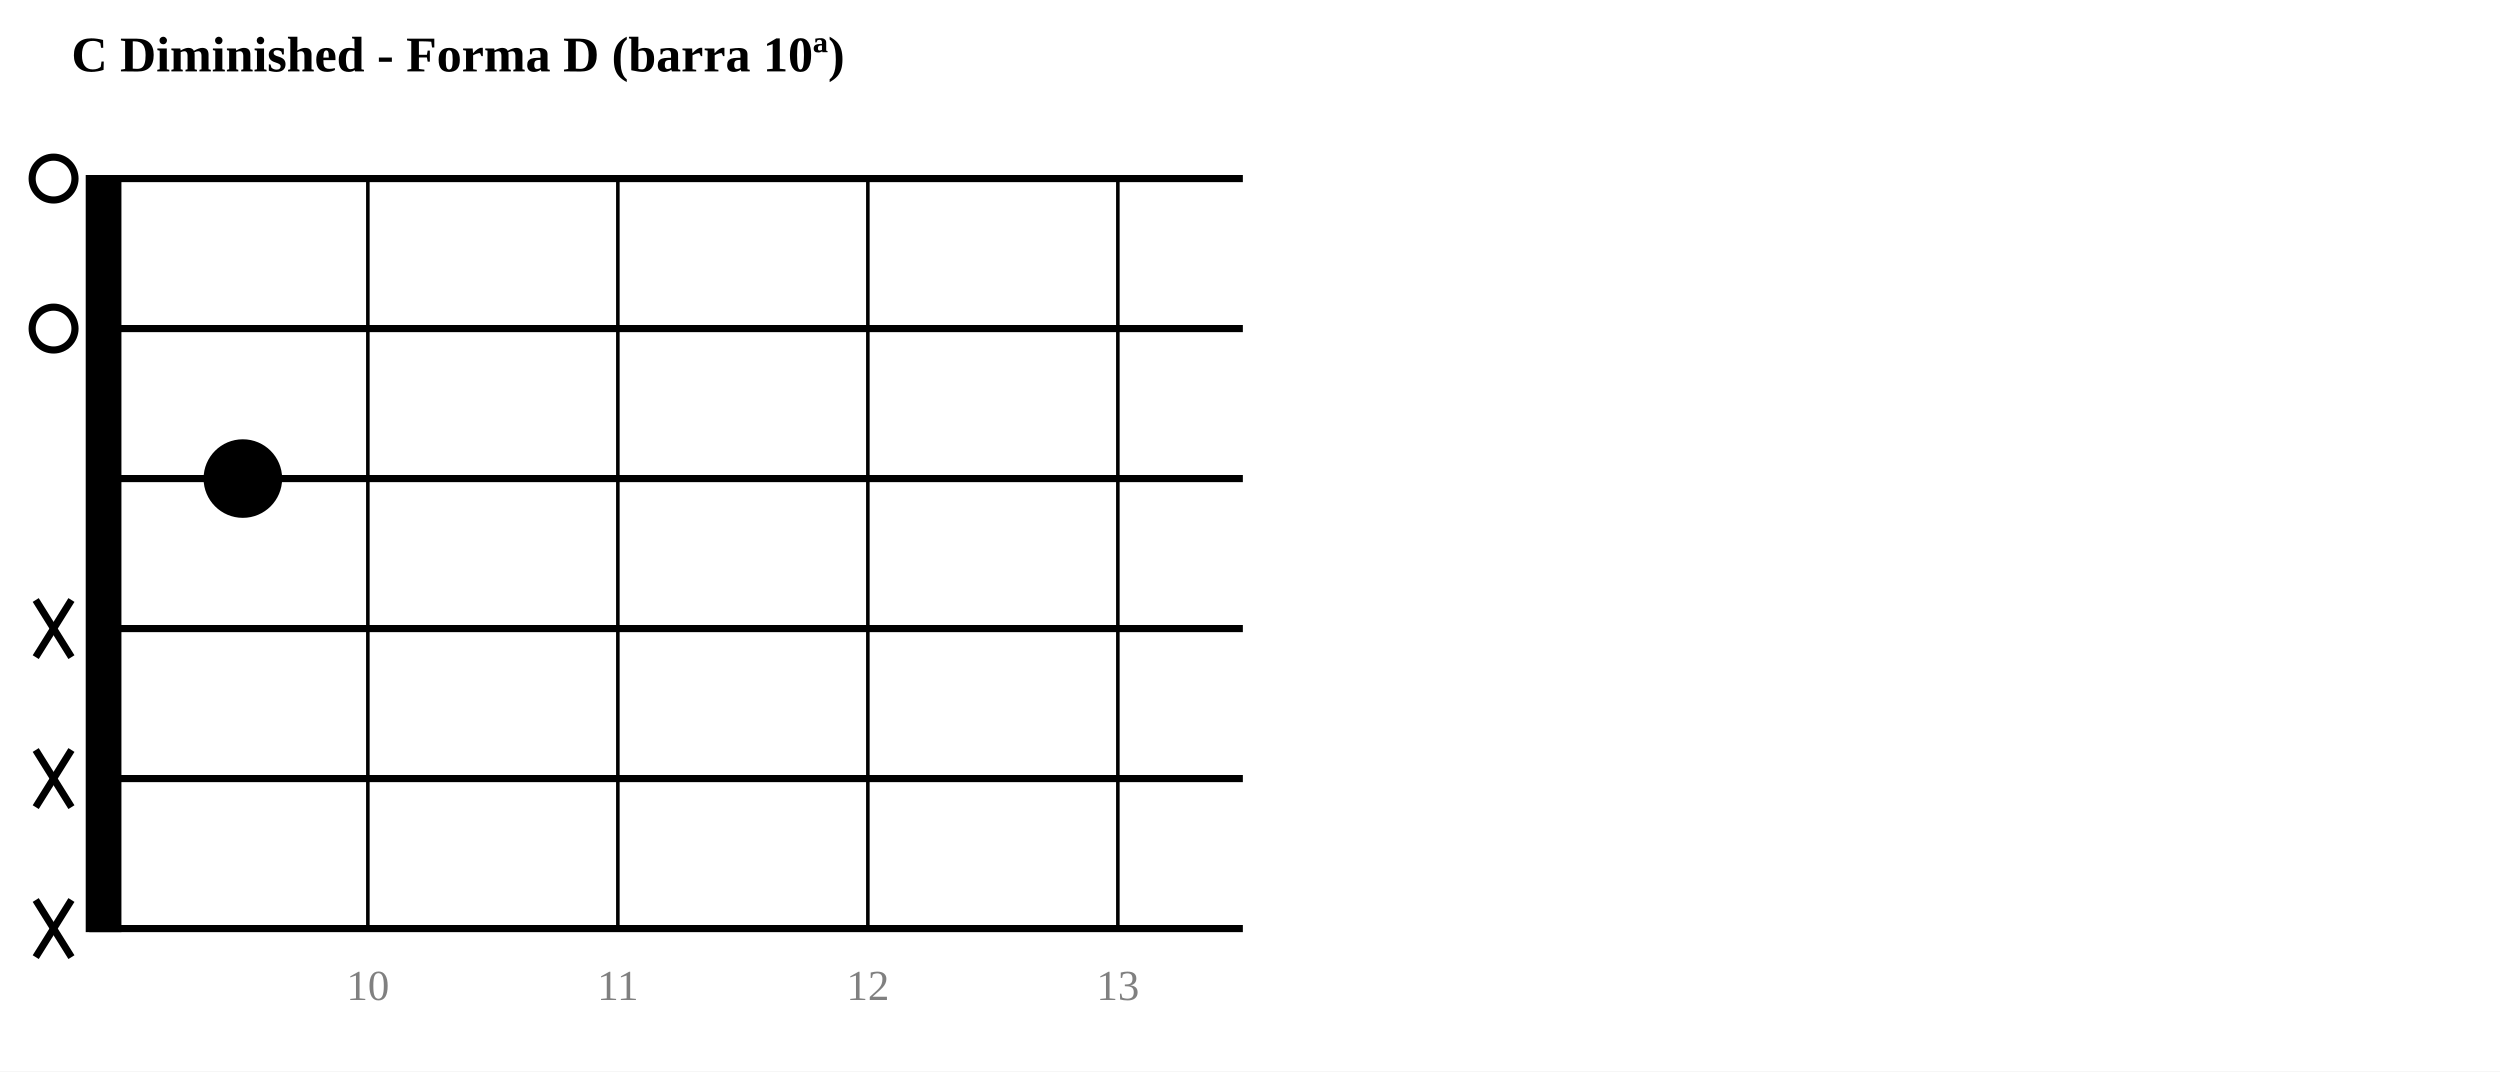
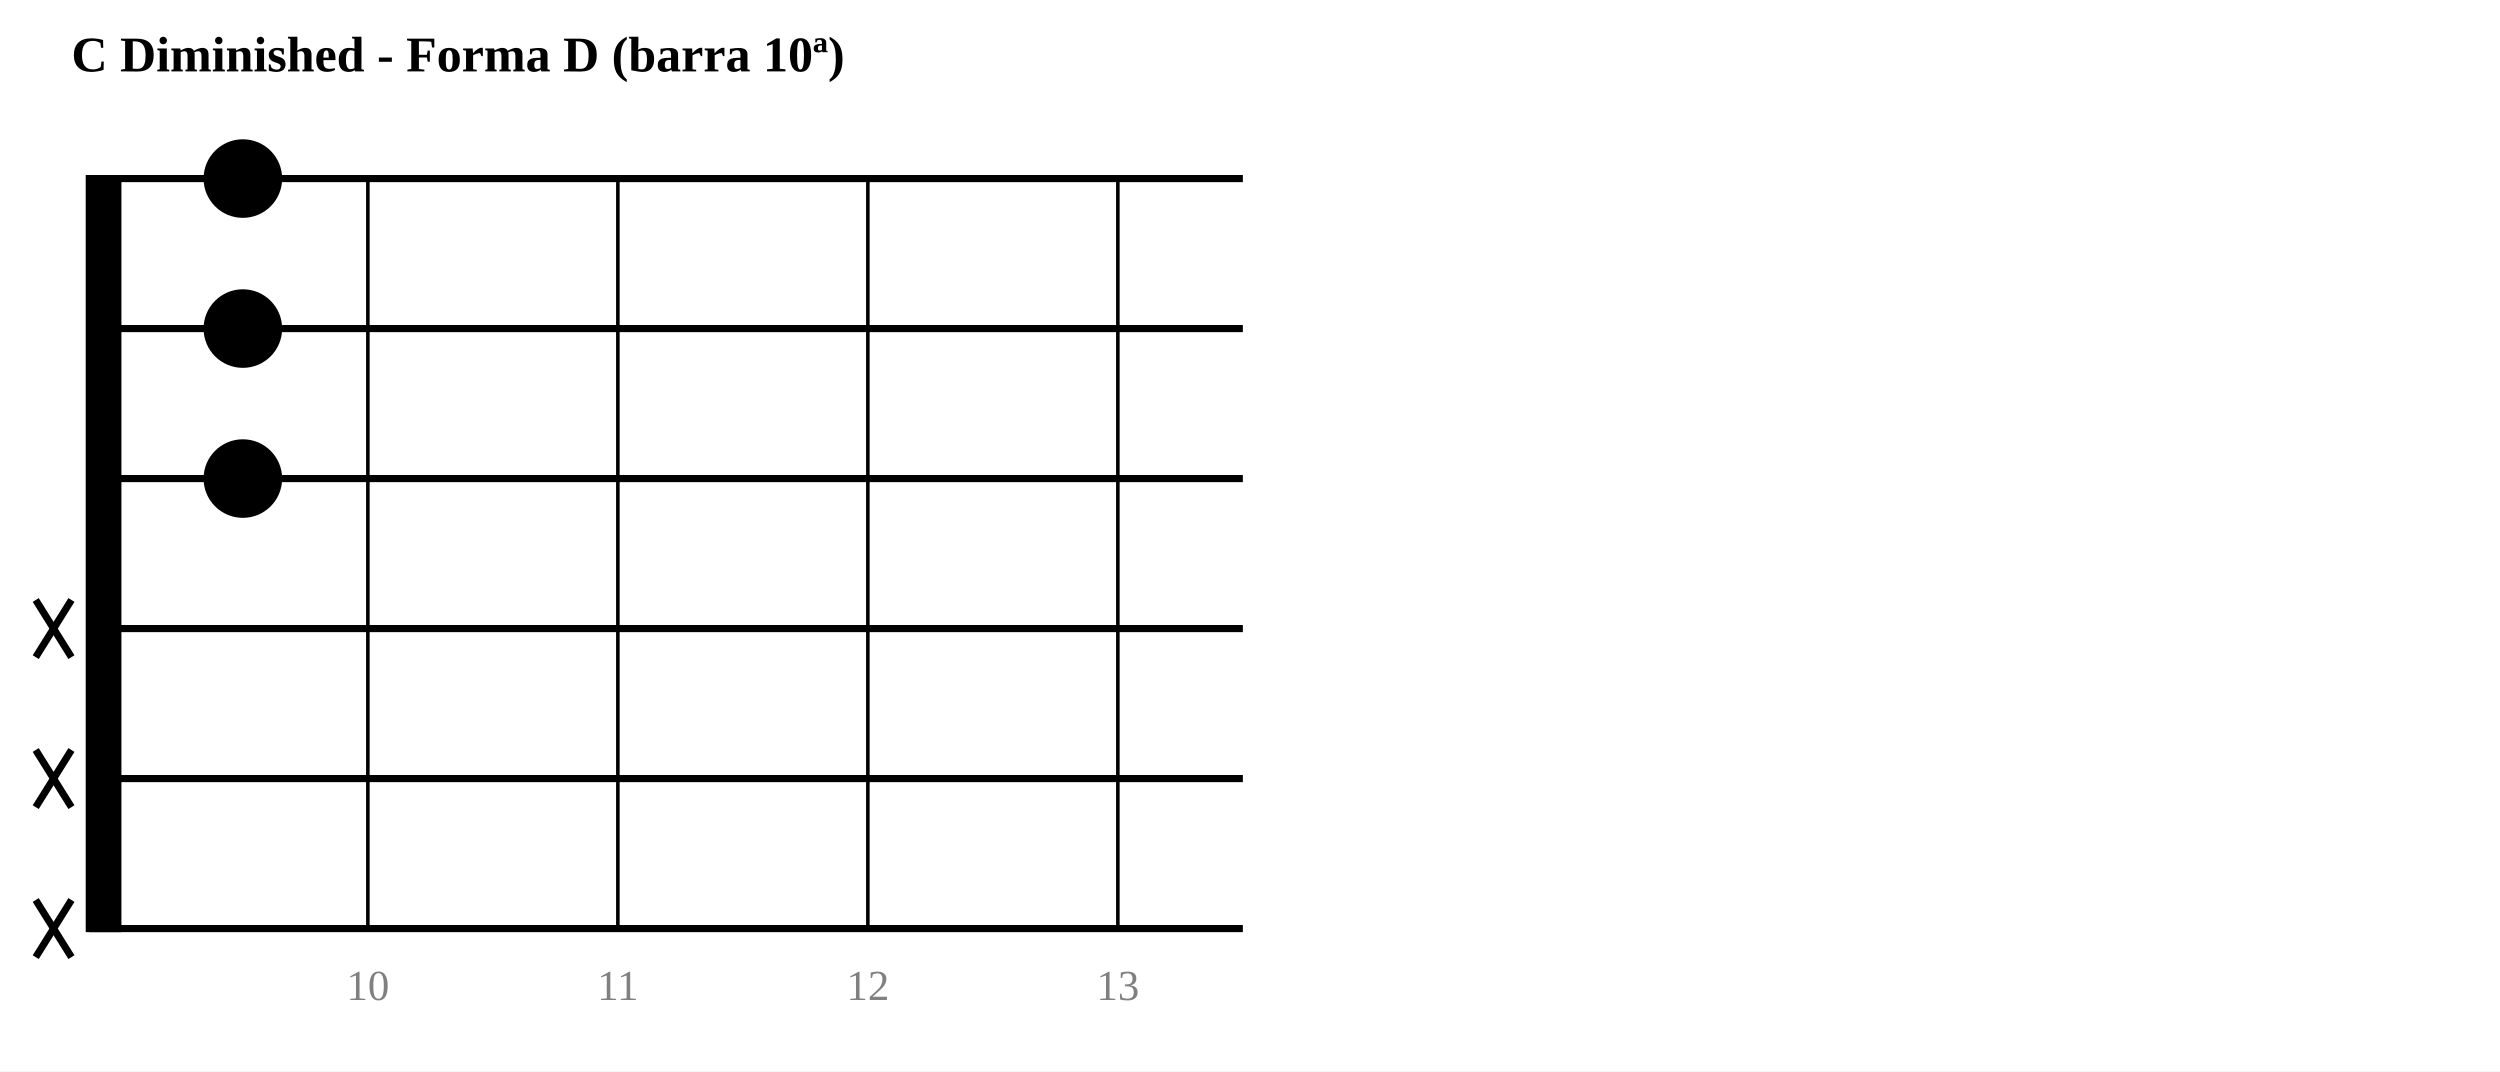
<svg xmlns="http://www.w3.org/2000/svg" width="700" height="300">
  <rect width="700" height="300" fill="white" />
  <text x="20" y="20" text-anchor="start" font-size="14" font-weight="bold">C Diminished - Forma D (barra 10ª)</text>
  <rect x="25" y="50" width="8" height="210.0" fill="black" stroke="black" stroke-width="2" />
  <line x1="25" y1="50.0" x2="348.0" y2="50.0" stroke="black" stroke-width="2" />
  <line x1="25" y1="92.0" x2="348.0" y2="92.0" stroke="black" stroke-width="2" />
  <line x1="25" y1="134.0" x2="348.0" y2="134.0" stroke="black" stroke-width="2" />
  <line x1="25" y1="176.0" x2="348.0" y2="176.0" stroke="black" stroke-width="2" />
  <line x1="25" y1="218.0" x2="348.0" y2="218.0" stroke="black" stroke-width="2" />
  <line x1="25" y1="260.0" x2="348.0" y2="260.0" stroke="black" stroke-width="2" />
  <line x1="103" y1="50" x2="103" y2="260.0" stroke="black" stroke-width="1" />
  <text x="103" y="280.0" text-anchor="middle" font-size="12" fill="gray">10</text>
  <line x1="173" y1="50" x2="173" y2="260.0" stroke="black" stroke-width="1" />
  <text x="173" y="280.0" text-anchor="middle" font-size="12" fill="gray">11</text>
  <line x1="243" y1="50" x2="243" y2="260.0" stroke="black" stroke-width="1" />
  <text x="243" y="280.0" text-anchor="middle" font-size="12" fill="gray">12</text>
  <line x1="313" y1="50" x2="313" y2="260.0" stroke="black" stroke-width="1" />
  <text x="313" y="280.0" text-anchor="middle" font-size="12" fill="gray">13</text>
-   <circle cx="15" cy="50.0" r="6" fill="none" stroke="black" stroke-width="2" />
-   <circle cx="15" cy="92.0" r="6" fill="none" stroke="black" stroke-width="2" />
+   <circle cx="68.0" cy="50.0" r="10" fill="black" stroke="black" stroke-width="2" />
+   <circle cx="68.0" cy="92.0" r="10" fill="black" stroke="black" stroke-width="2" />
  <circle cx="68.0" cy="134.0" r="10" fill="black" stroke="black" stroke-width="2" />
  <line x1="10" y1="168.0" x2="20" y2="184.0" stroke="black" stroke-width="2" />
  <line x1="20" y1="168.0" x2="10" y2="184.0" stroke="black" stroke-width="2" />
  <line x1="10" y1="210.0" x2="20" y2="226.0" stroke="black" stroke-width="2" />
  <line x1="20" y1="210.0" x2="10" y2="226.0" stroke="black" stroke-width="2" />
  <line x1="10" y1="252.0" x2="20" y2="268.0" stroke="black" stroke-width="2" />
  <line x1="20" y1="252.0" x2="10" y2="268.0" stroke="black" stroke-width="2" />
</svg>
